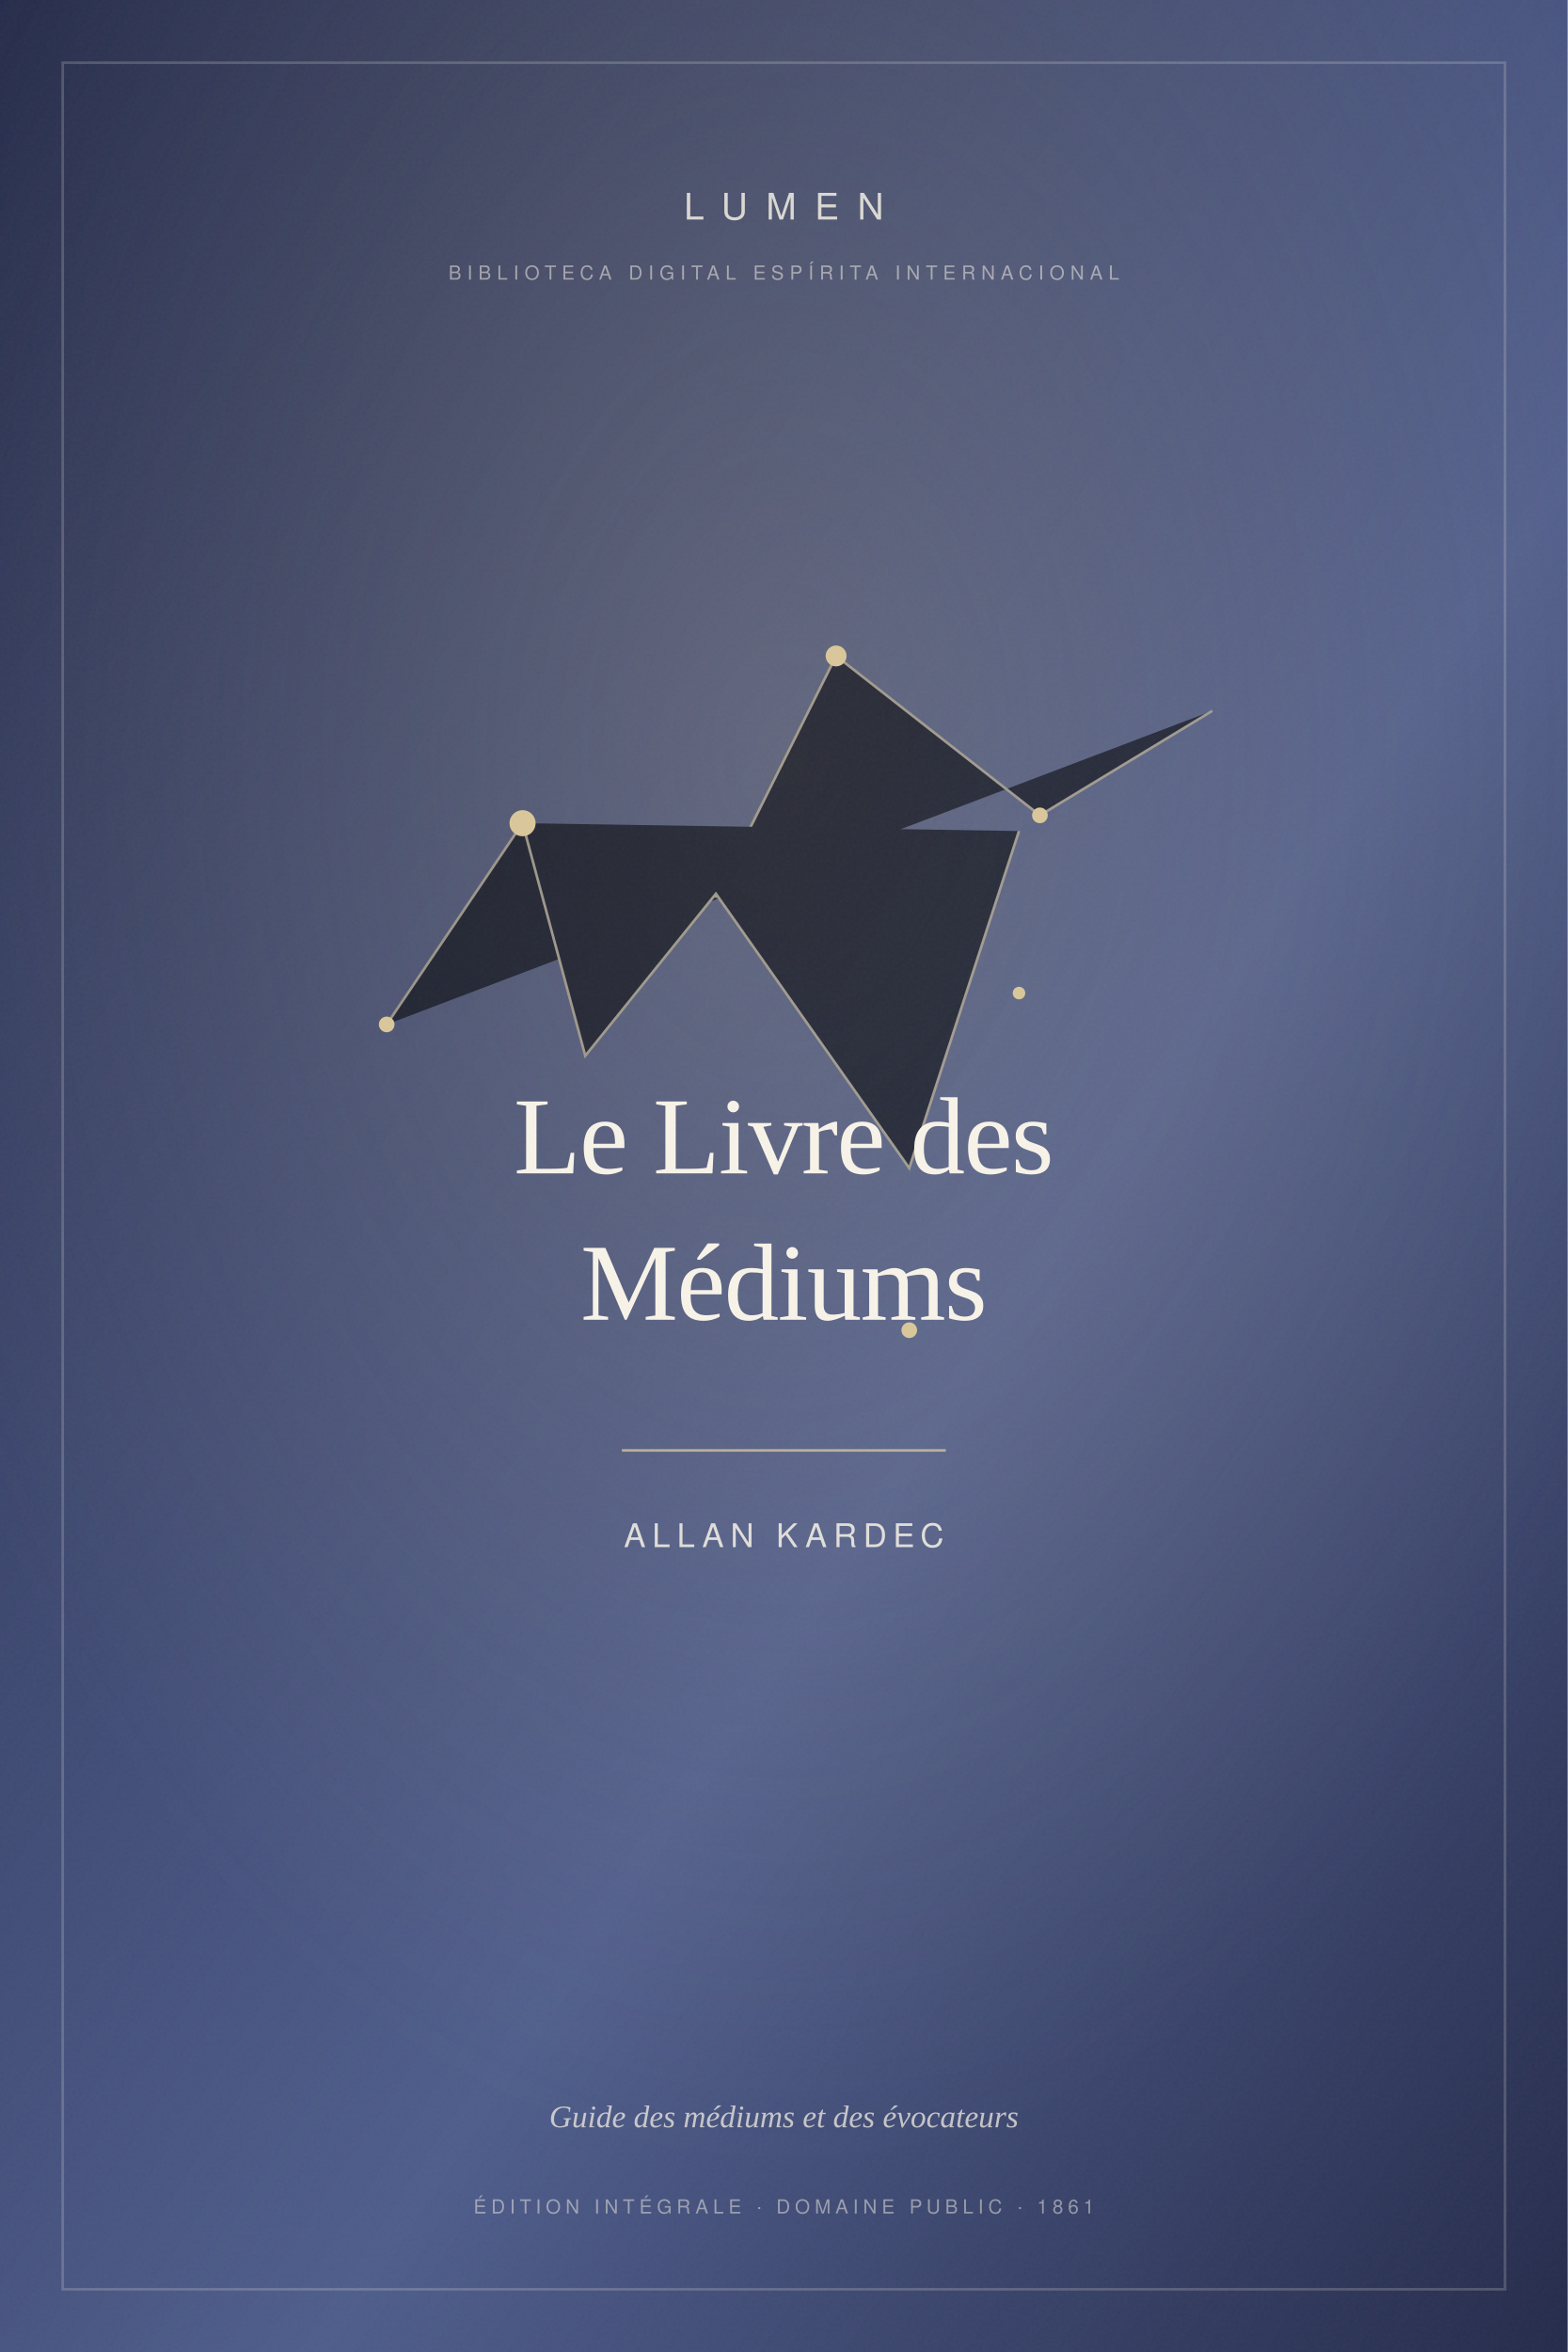
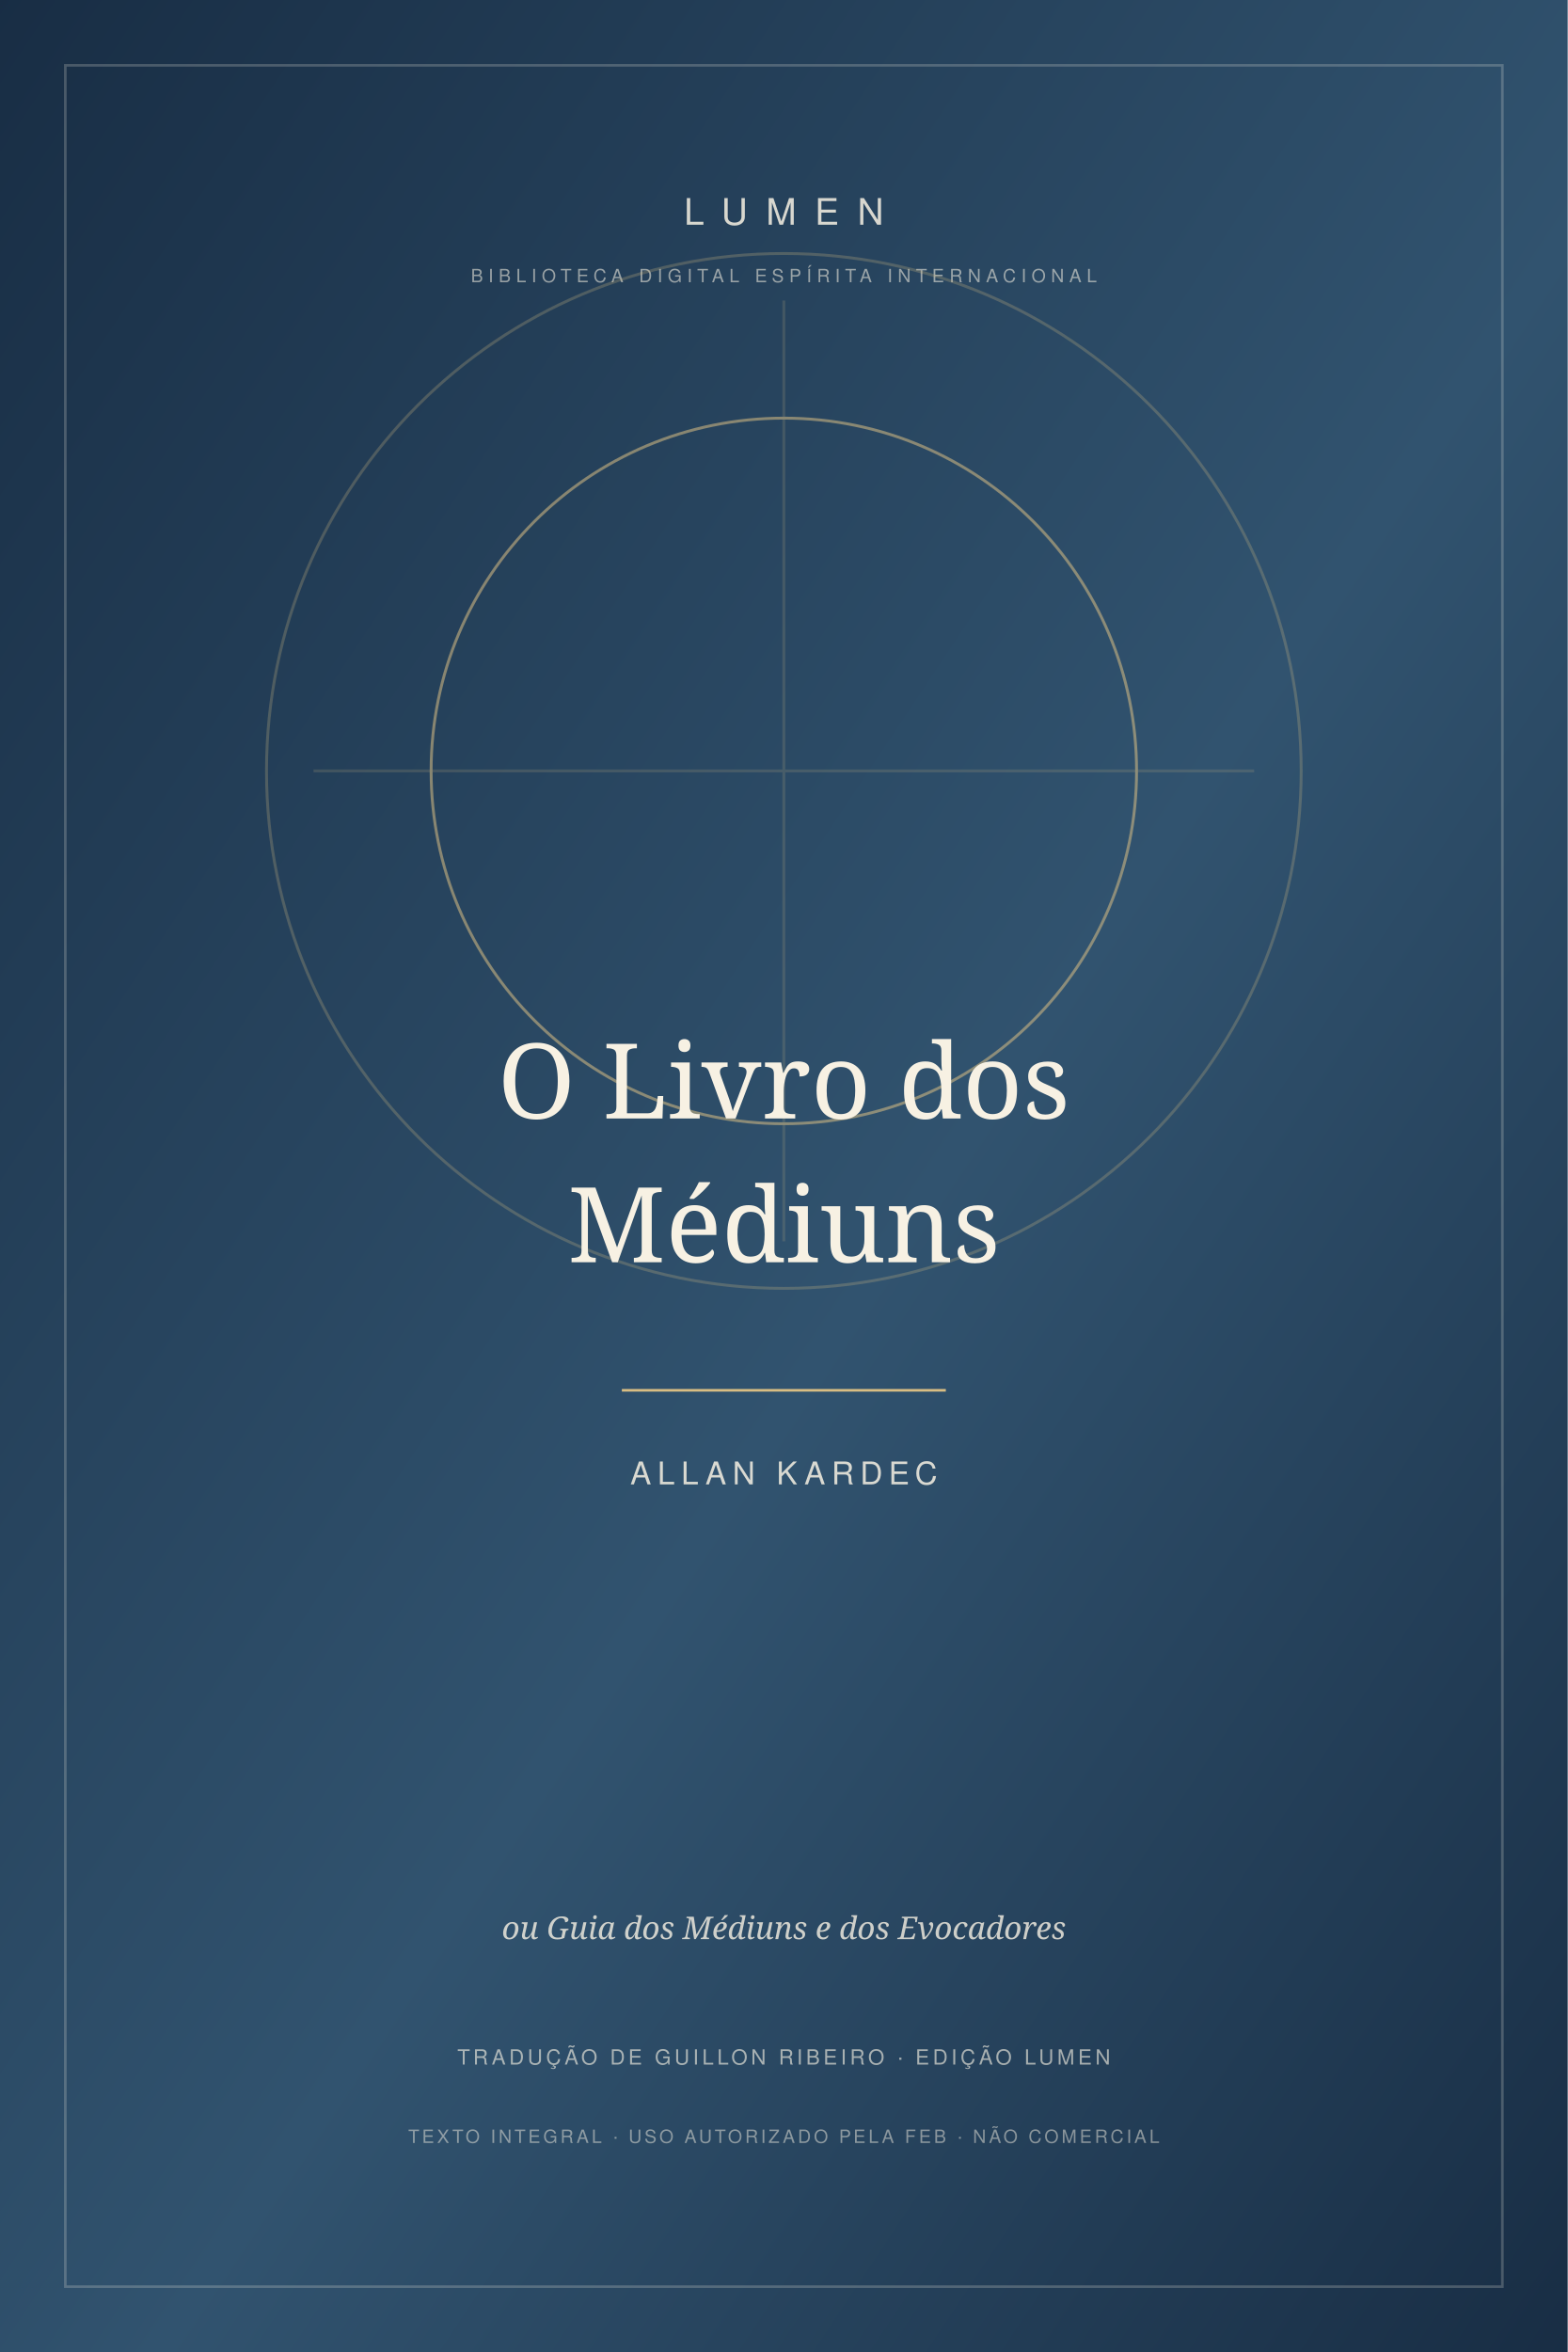
- <svg xmlns="http://www.w3.org/2000/svg" width="600" height="900" viewBox="0 0 600 900" role="img" aria-label="Capa de Le Livre des Médiums">
+ <svg xmlns="http://www.w3.org/2000/svg" width="600" height="900" viewBox="0 0 600 900" role="img" aria-label="Capa de O Livro dos Médiuns">
  <defs>
    <linearGradient id="bg" x1="0" y1="0" x2="1" y2="1">
-       <stop offset="0" stop-color="#252b4a" />
-       <stop offset=".6" stop-color="#4f5d8c" />
-       <stop offset="1" stop-color="#252b4a" />
+       <stop offset="0" stop-color="#182d44" />
+       <stop offset=".55" stop-color="#31536f" />
+       <stop offset="1" stop-color="#182d44" />
    </linearGradient>
-     <radialGradient id="glow" cx=".5" cy=".32" r=".6">
-       <stop offset="0" stop-color="#d9c79a" stop-opacity=".22" />
-       <stop offset="1" stop-color="#d9c79a" stop-opacity="0" />
-     </radialGradient>
-     <filter id="grain">
-       <feTurbulence type="fractalNoise" baseFrequency=".8" numOctaves="3" stitchTiles="stitch" result="noise" />
-       <feColorMatrix in="noise" type="saturate" values="0" />
-       <feComponentTransfer>
-         <feFuncA type="linear" slope=".045" />
-       </feComponentTransfer>
-     </filter>
  </defs>
  <rect width="600" height="900" fill="url(#bg)" />
-   <rect width="600" height="900" fill="url(#glow)" />
-   <rect x="24" y="24" width="552" height="852" fill="none" stroke="#f8f3e8" stroke-opacity=".2" />
-   <text x="300" y="84" text-anchor="middle" font-family="Helvetica, Arial, sans-serif" font-size="14" letter-spacing="7" fill="#f8f3e8" fill-opacity=".82">LUMEN</text>
-   <text x="300" y="107" text-anchor="middle" font-family="Helvetica, Arial, sans-serif" font-size="7.4" letter-spacing="2.2" fill="#f8f3e8" fill-opacity=".52">BIBLIOTECA DIGITAL ESPÍRITA INTERNACIONAL</text>
-   <g stroke="#d9c79a" stroke-width="1" opacity=".55">
-     <path d="M148 392l52-77 74 28 46-92 78 61 66-40" />
-     <path d="M200 315l24 89 50-62 74 105 42-129" />
+   <rect x="25" y="25" width="550" height="850" fill="none" stroke="#f7f1e3" stroke-opacity=".22" />
+   <text x="300" y="86" text-anchor="middle" font-family="Helvetica, Arial, sans-serif" font-size="14" letter-spacing="7" fill="#f7f1e3" fill-opacity=".85">LUMEN</text>
+   <text x="300" y="108" text-anchor="middle" font-family="Helvetica, Arial, sans-serif" font-size="7" letter-spacing="2" fill="#f7f1e3" fill-opacity=".55">BIBLIOTECA DIGITAL ESPÍRITA INTERNACIONAL</text>
+   <g fill="none" stroke="#d8bd83" stroke-width="1.1" opacity=".55">
+     <circle cx="300" cy="295" r="135" />
+     <circle cx="300" cy="295" r="198" opacity=".45" />
+     <path d="M120 295h360M300 115v360" opacity=".3" />
  </g>
-   <g fill="#d9c79a">
-     <circle cx="148" cy="392" r="3" />
-     <circle cx="200" cy="315" r="5" />
-     <circle cx="320" cy="251" r="4" />
-     <circle cx="398" cy="312" r="3" />
-     <circle cx="348" cy="509" r="3" />
-     <circle cx="390" cy="380" r="2.4" />
-   </g>
-   <text x="300" y="449" text-anchor="middle" font-family="Georgia, 'Times New Roman', serif" font-size="42" letter-spacing="-.5" fill="#f8f3e8">Le Livre des</text>
-   <text x="300" y="505" text-anchor="middle" font-family="Georgia, 'Times New Roman', serif" font-size="42" letter-spacing="-.5" fill="#f8f3e8">Médiums</text>
-   <line x1="238" y1="555" x2="362" y2="555" stroke="#d9c79a" stroke-opacity=".75" />
-   <text x="300" y="592" text-anchor="middle" font-family="Helvetica, Arial, sans-serif" font-size="12.5" letter-spacing="2.5" fill="#f8f3e8" fill-opacity=".85">ALLAN KARDEC</text>
-   <text x="300" y="814" text-anchor="middle" font-family="Georgia, 'Times New Roman', serif" font-size="12" font-style="italic" fill="#f8f3e8" fill-opacity=".72">Guide des médiums et des évocateurs</text>
-   <text x="300" y="847" text-anchor="middle" font-family="Helvetica, Arial, sans-serif" font-size="7.4" letter-spacing="1.8" fill="#f8f3e8" fill-opacity=".48">ÉDITION INTÉGRALE · DOMAINE PUBLIC · 1861</text>
-   <rect width="600" height="900" filter="url(#grain)" opacity=".7" />
+   <text x="300" y="428" text-anchor="middle" font-family="Georgia, serif" font-size="40" fill="#f7f1e3">O Livro dos</text>
+   <text x="300" y="483" text-anchor="middle" font-family="Georgia, serif" font-size="40" fill="#f7f1e3">Médiuns</text>
+   <line x1="238" y1="532" x2="362" y2="532" stroke="#d8bd83" />
+   <text x="300" y="568" text-anchor="middle" font-family="Helvetica, Arial, sans-serif" font-size="12" letter-spacing="2.4" fill="#f7f1e3" fill-opacity=".85">ALLAN KARDEC</text>
+   <text x="300" y="742" text-anchor="middle" font-family="Georgia, serif" font-size="12" font-style="italic" fill="#f7f1e3" fill-opacity=".8">ou Guia dos Médiuns e dos Evocadores</text>
+   <text x="300" y="790" text-anchor="middle" font-family="Helvetica, Arial, sans-serif" font-size="8" letter-spacing="1.3" fill="#f7f1e3" fill-opacity=".62">TRADUÇÃO DE GUILLON RIBEIRO · EDIÇÃO LUMEN</text>
+   <text x="300" y="820" text-anchor="middle" font-family="Helvetica, Arial, sans-serif" font-size="7" letter-spacing="1.1" fill="#f7f1e3" fill-opacity=".48">TEXTO INTEGRAL · USO AUTORIZADO PELA FEB · NÃO COMERCIAL</text>
</svg>
